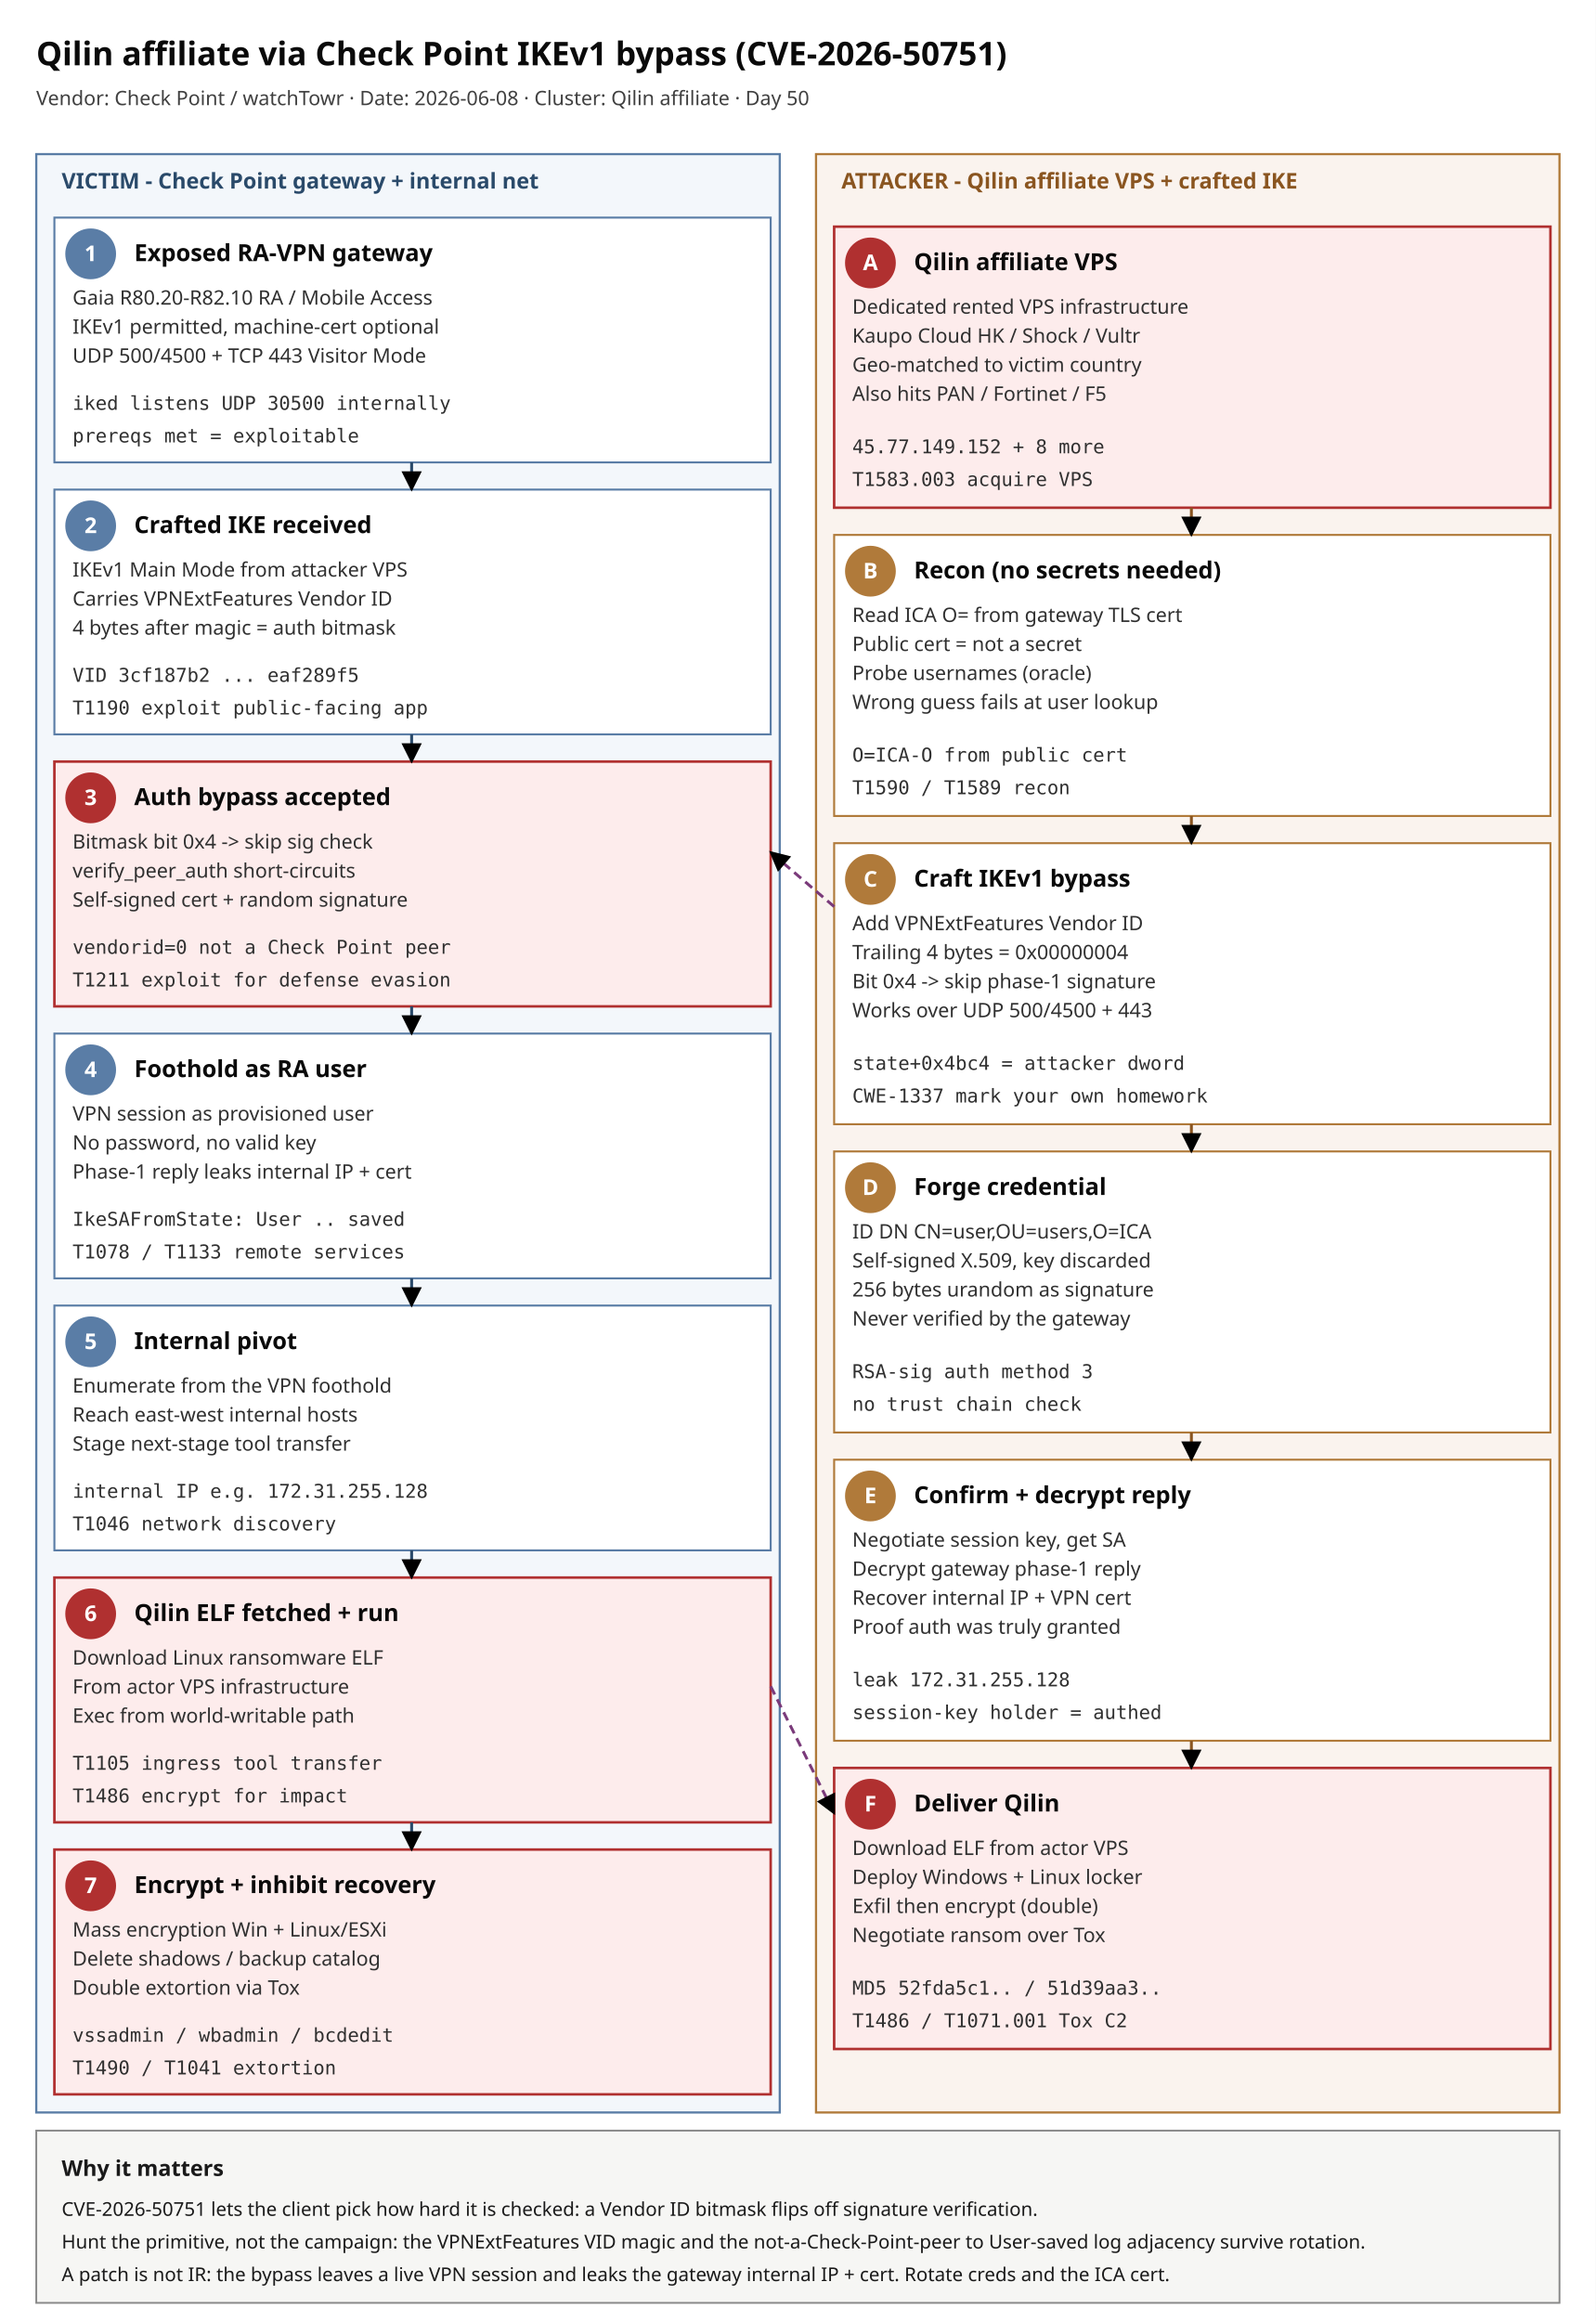
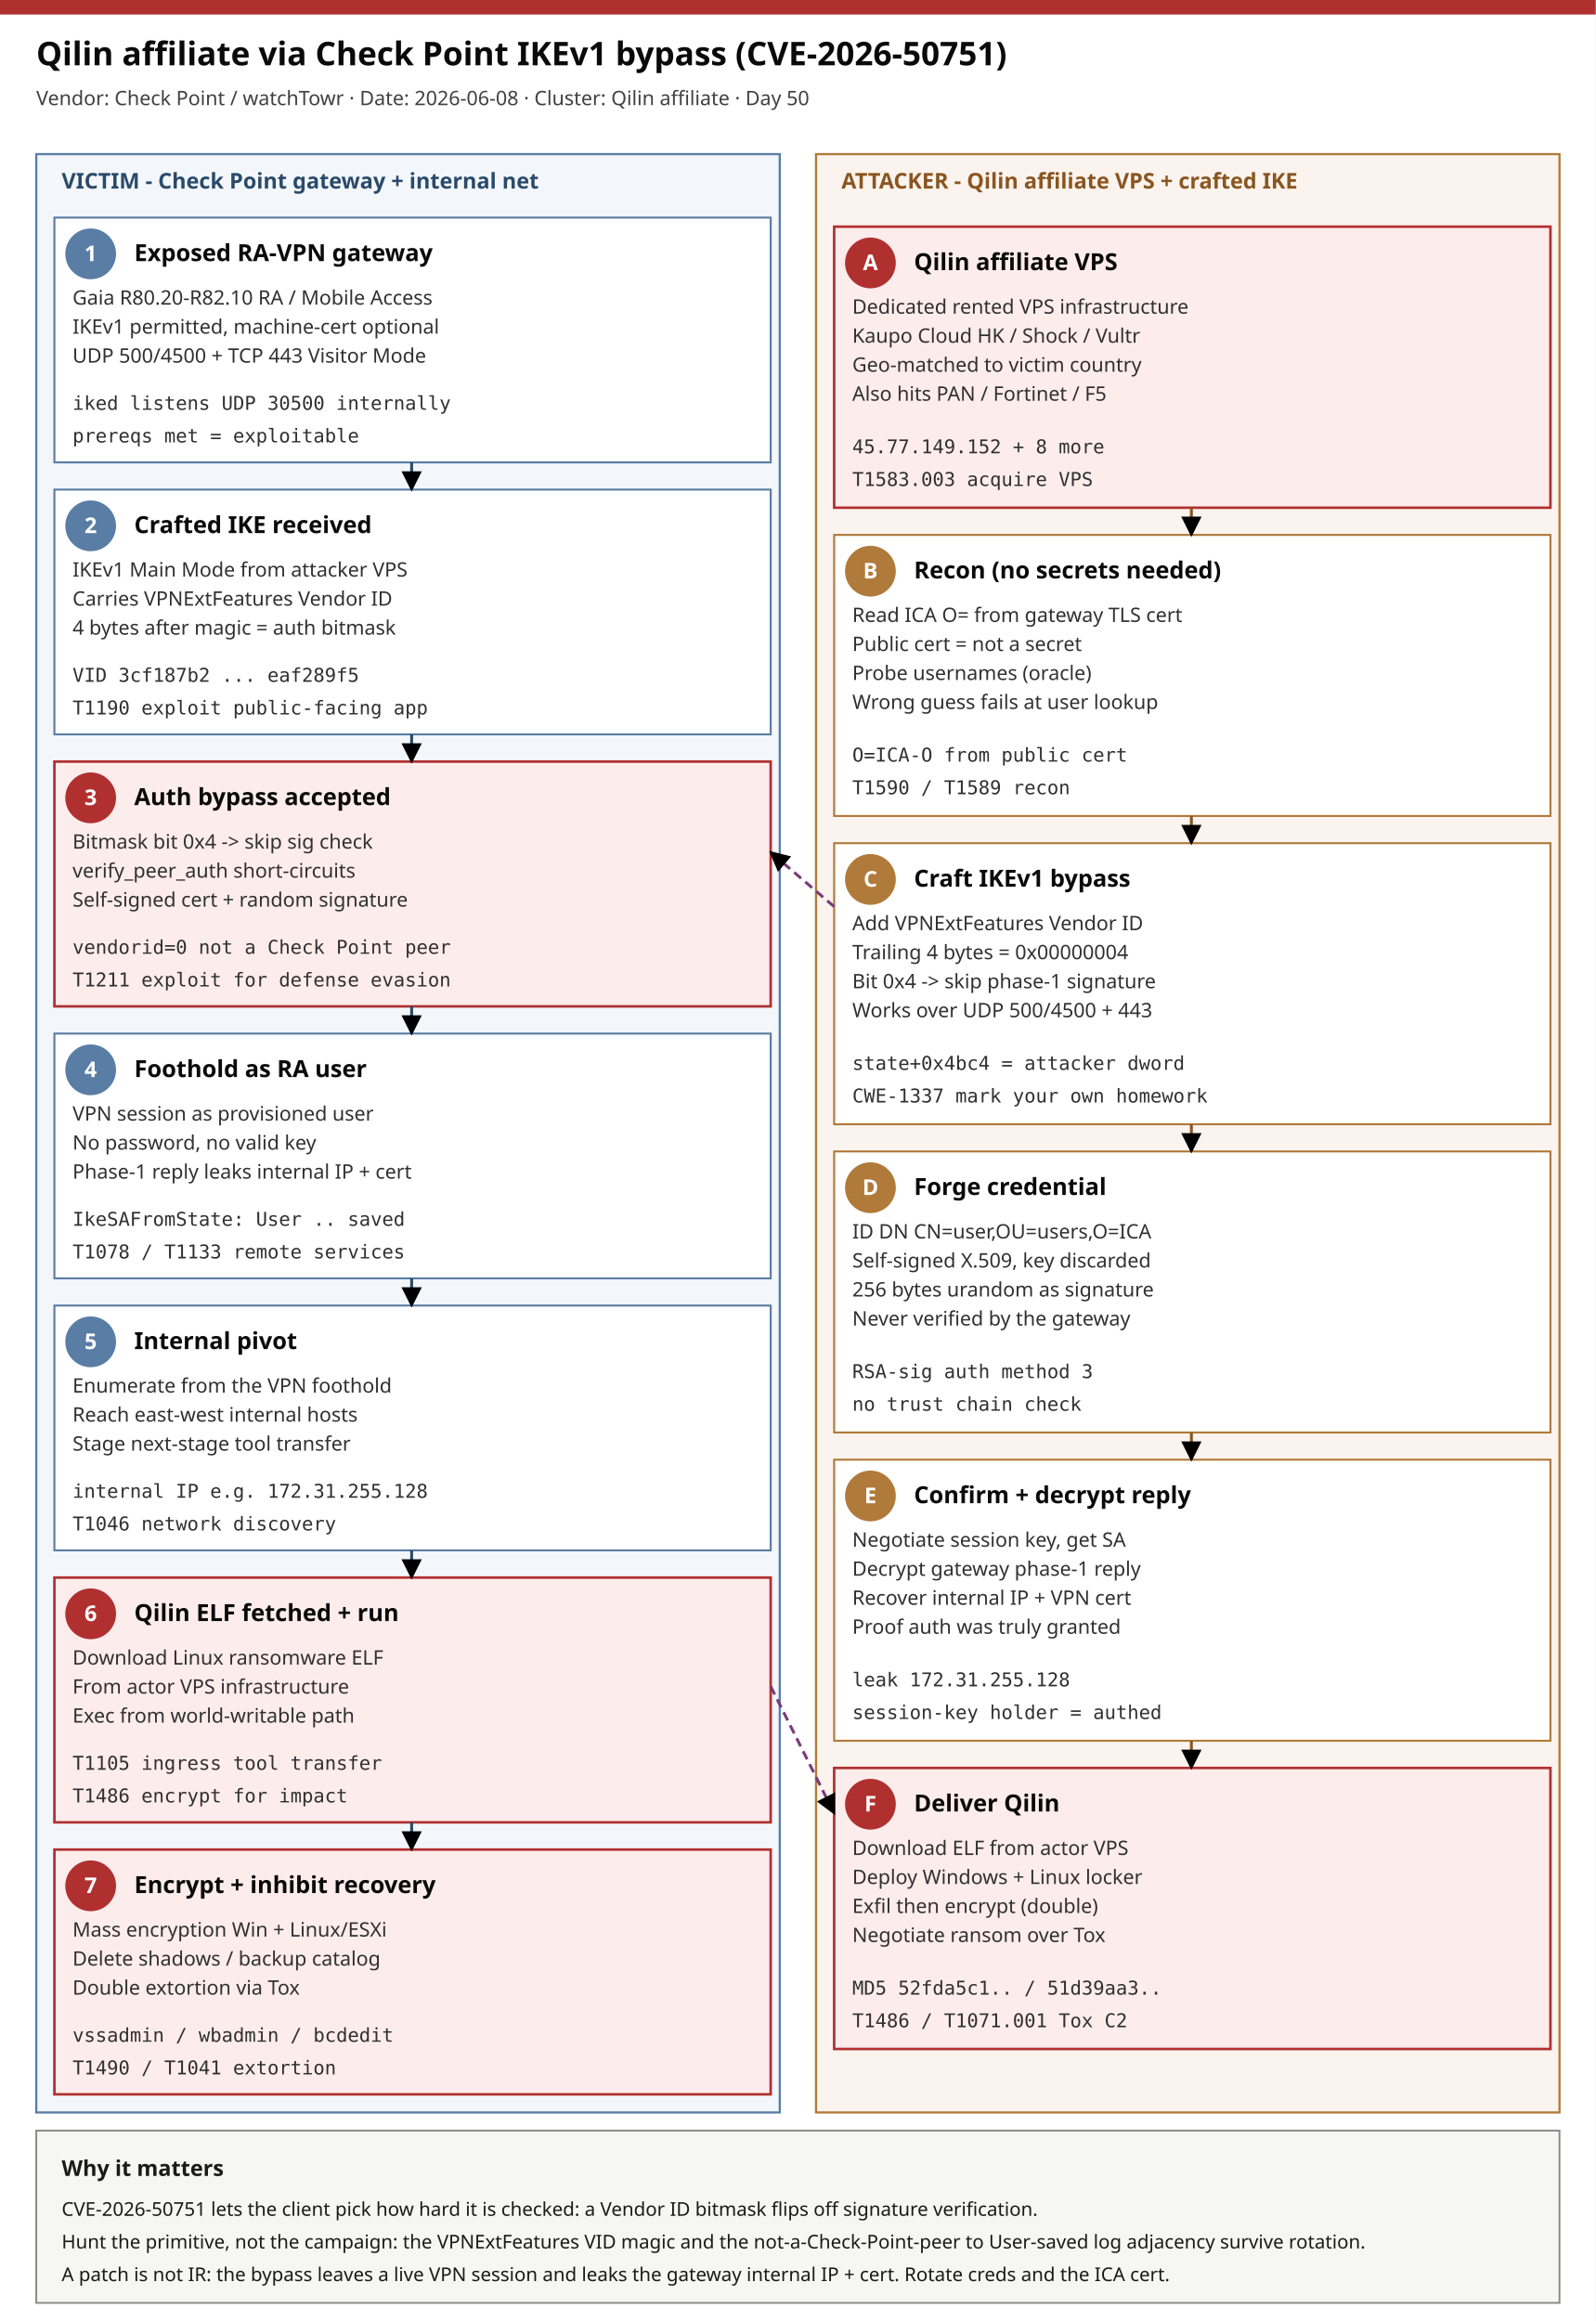
<svg xmlns="http://www.w3.org/2000/svg" viewBox="0 0 880 1280" role="img" aria-labelledby="t d">
  <defs>
    <style>
.bg { fill: #ffffff; }
.head { font: 700 18px sans-serif; fill: #0a0a0a; }
.meta { font: 11px sans-serif; fill: #404040; }
.laneL { fill: #f3f7fb; stroke: #5a7da6; stroke-width: 1.2; }
.laneR { fill: #faf3ee; stroke: #b07a3a; stroke-width: 1.2; }
.laneLabelL { font: 700 12px sans-serif; fill: #2a4a6a; }
.laneLabelR { font: 700 12px sans-serif; fill: #8a5520; }
.stage { fill: #ffffff; stroke: #5a7da6; stroke-width: 1.1; }
.stageK { fill: #fdecec; stroke: #b03030; stroke-width: 1.4; }
.op { fill: #ffffff; stroke: #b07a3a; stroke-width: 1.1; }
.opK { fill: #fdecec; stroke: #b03030; stroke-width: 1.4; }
.band { fill: #f7f1eb; stroke: #c08555; stroke-width: 1.2; }
.badge { fill: #5a7da6; }
.badgeK { fill: #b03030; }
.badgeR { fill: #b07a3a; }
.badgeText { font: 700 12px sans-serif; fill: #ffffff; text-anchor: middle; }
.label { font: 700 13px sans-serif; fill: #0a0a0a; }
.sub { font: 11px sans-serif; fill: #303030; }
.mono { font: 10.5px ui-monospace, "SFMono-Regular", Consolas, monospace; fill: #303030; }
.footer { fill: #f6f6f4; stroke: #888; stroke-width: 1; }
.footerH { font: 700 12px sans-serif; fill: #1a1a1a; }
.footerT { font: 10.5px sans-serif; fill: #1a1a1a; }
.arrow { stroke: #2a4a6a; stroke-width: 1.6; fill: none; }
.arrowX { stroke: #7a3a7a; stroke-width: 1.6; fill: none; stroke-dasharray: 5 3; }
.arrowR { stroke: #8a5520; stroke-width: 1.6; fill: none; }

@media (prefers-color-scheme: dark) {
  .bg { fill: #0d1117; }
  .head, .label, .footerH { fill: #f0f0f0; }
  .meta, .sub, .footerT { fill: #c8c8c8; }
  .mono { fill: #c0d0e0; }
  .laneL { fill: #182230; stroke: #7aa6d0; }
  .laneR { fill: #2a2418; stroke: #d09a5a; }
  .laneLabelL { fill: #a8c6e2; }
  .laneLabelR { fill: #e2bf8a; }
  .stage { fill: #1c2530; stroke: #7aa6d0; }
  .stageK { fill: #3a1818; stroke: #e06060; }
  .op { fill: #2a2418; stroke: #d09a5a; }
  .opK { fill: #3a1818; stroke: #e06060; }
  .band { fill: #2a2418; stroke: #d09a5a; }
  .badge { fill: #7aa6d0; }
  .badgeK { fill: #e06060; }
  .badgeR { fill: #d09a5a; }
  .badgeText { fill: #0d1117; }
  .footer { fill: #1a1d22; stroke: #555; }
  .arrow { stroke: #a8c6e2; }
  .arrowX { stroke: #c898d0; }
  .arrowR { stroke: #e2bf8a; }
}
+ 
+ .acc-ransomware { fill: #b03030; }
+ .acc-espionage { fill: #2a4a6a; }
+ .acc-supply-chain { fill: #b07a3a; }
+ .acc-identity-cloud { fill: #6a4ca6; }
+ .acc-ot-ics { fill: #2f8f4e; }
+ .acc-edge-network { fill: #1d7a8c; }
+ .acc-mobile { fill: #c2569a; }
+ .acc-crypto-defi { fill: #d08a1f; }
+ .acc-malware-re { fill: #556070; }
+ .acc-other { fill: #6a6a6a; }
+ .accLabel { font: 700 11px sans-serif; fill: #ffffff; }
</style>
    <marker id="ah" viewBox="0 0 10 10" refX="9" refY="5" markerWidth="7" markerHeight="7" orient="auto">
      <path d="M0,0 L10,5 L0,10 z" fill="currentColor" />
    </marker>
  </defs>
  <rect class="bg" x="0" y="0" width="880" height="1280" />
+   <rect class="acc-ransomware" x="0" y="0" width="880" height="8" />
  <text class="head" x="20" y="36">Qilin affiliate via Check Point IKEv1 bypass (CVE-2026-50751)</text>
  <text class="meta" x="20" y="58">Vendor: Check Point / watchTowr · Date: 2026-06-08 · Cluster: Qilin affiliate · Day 50</text>
  <rect class="laneL" x="20" y="85" width="410" height="1080" />
  <rect class="laneR" x="450" y="85" width="410" height="1080" />
  <text class="laneLabelL" x="34" y="104">VICTIM - Check Point gateway + internal net</text>
  <text class="laneLabelR" x="464" y="104">ATTACKER - Qilin affiliate VPS + crafted IKE</text>
  <rect class="stage" x="30" y="120" width="395" height="135" />
  <circle class="badge" cx="50" cy="140" r="14" />
  <text class="badgeText" x="50" y="144">1</text>
  <text class="label" x="74" y="144">Exposed RA-VPN gateway</text>
  <text class="sub" x="40" y="168">Gaia R80.20-R82.10 RA / Mobile Access</text>
  <text class="sub" x="40" y="184">IKEv1 permitted, machine-cert optional</text>
  <text class="sub" x="40" y="200">UDP 500/4500 + TCP 443 Visitor Mode</text>
  <text class="mono" x="40" y="226">iked listens UDP 30500 internally</text>
  <text class="mono" x="40" y="244">prereqs met = exploitable</text>
  <rect class="stage" x="30" y="270" width="395" height="135" />
  <circle class="badge" cx="50" cy="290" r="14" />
  <text class="badgeText" x="50" y="294">2</text>
  <text class="label" x="74" y="294">Crafted IKE received</text>
  <text class="sub" x="40" y="318">IKEv1 Main Mode from attacker VPS</text>
  <text class="sub" x="40" y="334">Carries VPNExtFeatures Vendor ID</text>
  <text class="sub" x="40" y="350">4 bytes after magic = auth bitmask</text>
  <text class="mono" x="40" y="376">VID 3cf187b2 ... eaf289f5</text>
  <text class="mono" x="40" y="394">T1190 exploit public-facing app</text>
  <rect class="stageK" x="30" y="420" width="395" height="135" />
  <circle class="badgeK" cx="50" cy="440" r="14" />
  <text class="badgeText" x="50" y="444">3</text>
  <text class="label" x="74" y="444">Auth bypass accepted</text>
  <text class="sub" x="40" y="468">Bitmask bit 0x4 -&gt; skip sig check</text>
  <text class="sub" x="40" y="484">verify_peer_auth short-circuits</text>
  <text class="sub" x="40" y="500">Self-signed cert + random signature</text>
  <text class="mono" x="40" y="526">vendorid=0 not a Check Point peer</text>
  <text class="mono" x="40" y="544">T1211 exploit for defense evasion</text>
  <rect class="stage" x="30" y="570" width="395" height="135" />
  <circle class="badge" cx="50" cy="590" r="14" />
  <text class="badgeText" x="50" y="594">4</text>
  <text class="label" x="74" y="594">Foothold as RA user</text>
  <text class="sub" x="40" y="618">VPN session as provisioned user</text>
  <text class="sub" x="40" y="634">No password, no valid key</text>
  <text class="sub" x="40" y="650">Phase-1 reply leaks internal IP + cert</text>
  <text class="mono" x="40" y="676">IkeSAFromState: User .. saved</text>
  <text class="mono" x="40" y="694">T1078 / T1133 remote services</text>
  <rect class="stage" x="30" y="720" width="395" height="135" />
  <circle class="badge" cx="50" cy="740" r="14" />
  <text class="badgeText" x="50" y="744">5</text>
  <text class="label" x="74" y="744">Internal pivot</text>
  <text class="sub" x="40" y="768">Enumerate from the VPN foothold</text>
  <text class="sub" x="40" y="784">Reach east-west internal hosts</text>
  <text class="sub" x="40" y="800">Stage next-stage tool transfer</text>
  <text class="mono" x="40" y="826">internal IP e.g. 172.31.255.128</text>
  <text class="mono" x="40" y="844">T1046 network discovery</text>
  <rect class="stageK" x="30" y="870" width="395" height="135" />
  <circle class="badgeK" cx="50" cy="890" r="14" />
  <text class="badgeText" x="50" y="894">6</text>
  <text class="label" x="74" y="894">Qilin ELF fetched + run</text>
  <text class="sub" x="40" y="918">Download Linux ransomware ELF</text>
  <text class="sub" x="40" y="934">From actor VPS infrastructure</text>
  <text class="sub" x="40" y="950">Exec from world-writable path</text>
  <text class="mono" x="40" y="976">T1105 ingress tool transfer</text>
  <text class="mono" x="40" y="994">T1486 encrypt for impact</text>
  <rect class="stageK" x="30" y="1020" width="395" height="135" />
  <circle class="badgeK" cx="50" cy="1040" r="14" />
  <text class="badgeText" x="50" y="1044">7</text>
  <text class="label" x="74" y="1044">Encrypt + inhibit recovery</text>
  <text class="sub" x="40" y="1068">Mass encryption Win + Linux/ESXi</text>
  <text class="sub" x="40" y="1084">Delete shadows / backup catalog</text>
  <text class="sub" x="40" y="1100">Double extortion via Tox</text>
  <text class="mono" x="40" y="1126">vssadmin / wbadmin / bcdedit</text>
  <text class="mono" x="40" y="1144">T1490 / T1041 extortion</text>
  <rect class="opK" x="460" y="125" width="395" height="155" />
  <circle class="badgeK" cx="480" cy="145" r="14" />
  <text class="badgeText" x="480" y="149">A</text>
  <text class="label" x="504" y="149">Qilin affiliate VPS</text>
  <text class="sub" x="470" y="173">Dedicated rented VPS infrastructure</text>
  <text class="sub" x="470" y="189">Kaupo Cloud HK / Shock / Vultr</text>
  <text class="sub" x="470" y="205">Geo-matched to victim country</text>
  <text class="sub" x="470" y="221">Also hits PAN / Fortinet / F5</text>
  <text class="mono" x="470" y="250">45.77.149.152 + 8 more</text>
  <text class="mono" x="470" y="268">T1583.003 acquire VPS</text>
  <rect class="op" x="460" y="295" width="395" height="155" />
  <circle class="badgeR" cx="480" cy="315" r="14" />
  <text class="badgeText" x="480" y="319">B</text>
  <text class="label" x="504" y="319">Recon (no secrets needed)</text>
  <text class="sub" x="470" y="343">Read ICA O= from gateway TLS cert</text>
  <text class="sub" x="470" y="359">Public cert = not a secret</text>
  <text class="sub" x="470" y="375">Probe usernames (oracle)</text>
  <text class="sub" x="470" y="391">Wrong guess fails at user lookup</text>
  <text class="mono" x="470" y="420">O=ICA-O from public cert</text>
  <text class="mono" x="470" y="438">T1590 / T1589 recon</text>
  <rect class="op" x="460" y="465" width="395" height="155" />
  <circle class="badgeR" cx="480" cy="485" r="14" />
  <text class="badgeText" x="480" y="489">C</text>
  <text class="label" x="504" y="489">Craft IKEv1 bypass</text>
  <text class="sub" x="470" y="513">Add VPNExtFeatures Vendor ID</text>
  <text class="sub" x="470" y="529">Trailing 4 bytes = 0x00000004</text>
  <text class="sub" x="470" y="545">Bit 0x4 -&gt; skip phase-1 signature</text>
  <text class="sub" x="470" y="561">Works over UDP 500/4500 + 443</text>
  <text class="mono" x="470" y="590">state+0x4bc4 = attacker dword</text>
  <text class="mono" x="470" y="608">CWE-1337 mark your own homework</text>
  <rect class="op" x="460" y="635" width="395" height="155" />
  <circle class="badgeR" cx="480" cy="655" r="14" />
  <text class="badgeText" x="480" y="659">D</text>
  <text class="label" x="504" y="659">Forge credential</text>
  <text class="sub" x="470" y="683">ID DN CN=user,OU=users,O=ICA</text>
  <text class="sub" x="470" y="699">Self-signed X.509, key discarded</text>
  <text class="sub" x="470" y="715">256 bytes urandom as signature</text>
  <text class="sub" x="470" y="731">Never verified by the gateway</text>
  <text class="mono" x="470" y="760">RSA-sig auth method 3</text>
  <text class="mono" x="470" y="778">no trust chain check</text>
  <rect class="op" x="460" y="805" width="395" height="155" />
  <circle class="badgeR" cx="480" cy="825" r="14" />
  <text class="badgeText" x="480" y="829">E</text>
  <text class="label" x="504" y="829">Confirm + decrypt reply</text>
  <text class="sub" x="470" y="853">Negotiate session key, get SA</text>
  <text class="sub" x="470" y="869">Decrypt gateway phase-1 reply</text>
  <text class="sub" x="470" y="885">Recover internal IP + VPN cert</text>
  <text class="sub" x="470" y="901">Proof auth was truly granted</text>
  <text class="mono" x="470" y="930">leak 172.31.255.128</text>
  <text class="mono" x="470" y="948">session-key holder = authed</text>
  <rect class="opK" x="460" y="975" width="395" height="155" />
  <circle class="badgeK" cx="480" cy="995" r="14" />
  <text class="badgeText" x="480" y="999">F</text>
  <text class="label" x="504" y="999">Deliver Qilin</text>
  <text class="sub" x="470" y="1023">Download ELF from actor VPS</text>
  <text class="sub" x="470" y="1039">Deploy Windows + Linux locker</text>
  <text class="sub" x="470" y="1055">Exfil then encrypt (double)</text>
  <text class="sub" x="470" y="1071">Negotiate ransom over Tox</text>
  <text class="mono" x="470" y="1100">MD5 52fda5c1.. / 51d39aa3..</text>
  <text class="mono" x="470" y="1118">T1486 / T1071.001 Tox C2</text>
  <g color="#2a4a6a">
    <path class="arrow" d="M227,255 L227,270" marker-end="url(#ah)" />
    <path class="arrow" d="M227,405 L227,420" marker-end="url(#ah)" />
    <path class="arrow" d="M227,555 L227,570" marker-end="url(#ah)" />
    <path class="arrow" d="M227,705 L227,720" marker-end="url(#ah)" />
    <path class="arrow" d="M227,855 L227,870" marker-end="url(#ah)" />
    <path class="arrow" d="M227,1005 L227,1020" marker-end="url(#ah)" />
  </g>
  <g color="#8a5520">
    <path class="arrowR" d="M657,280 L657,295" marker-end="url(#ah)" />
    <path class="arrowR" d="M657,450 L657,465" marker-end="url(#ah)" />
    <path class="arrowR" d="M657,620 L657,635" marker-end="url(#ah)" />
    <path class="arrowR" d="M657,790 L657,805" marker-end="url(#ah)" />
    <path class="arrowR" d="M657,960 L657,975" marker-end="url(#ah)" />
  </g>
  <g color="#7a3a7a">
    <path class="arrowX" d="M460,500 L425,470" marker-end="url(#ah)" />
  </g>
  <g color="#7a3a7a">
    <path class="arrowX" d="M425,930 L460,1000" marker-end="url(#ah)" />
  </g>
  <rect class="footer" x="20" y="1175" width="840" height="95" />
  <text class="footerH" x="34" y="1200">Why it matters</text>
  <text class="footerT" x="34" y="1222">CVE-2026-50751 lets the client pick how hard it is checked: a Vendor ID bitmask flips off signature verification.</text>
  <text class="footerT" x="34" y="1240">Hunt the primitive, not the campaign: the VPNExtFeatures VID magic and the not-a-Check-Point-peer to User-saved log adjacency survive rotation.</text>
  <text class="footerT" x="34" y="1258">A patch is not IR: the bypass leaves a live VPN session and leaks the gateway internal IP + cert. Rotate creds and the ICA cert.</text>
</svg>
